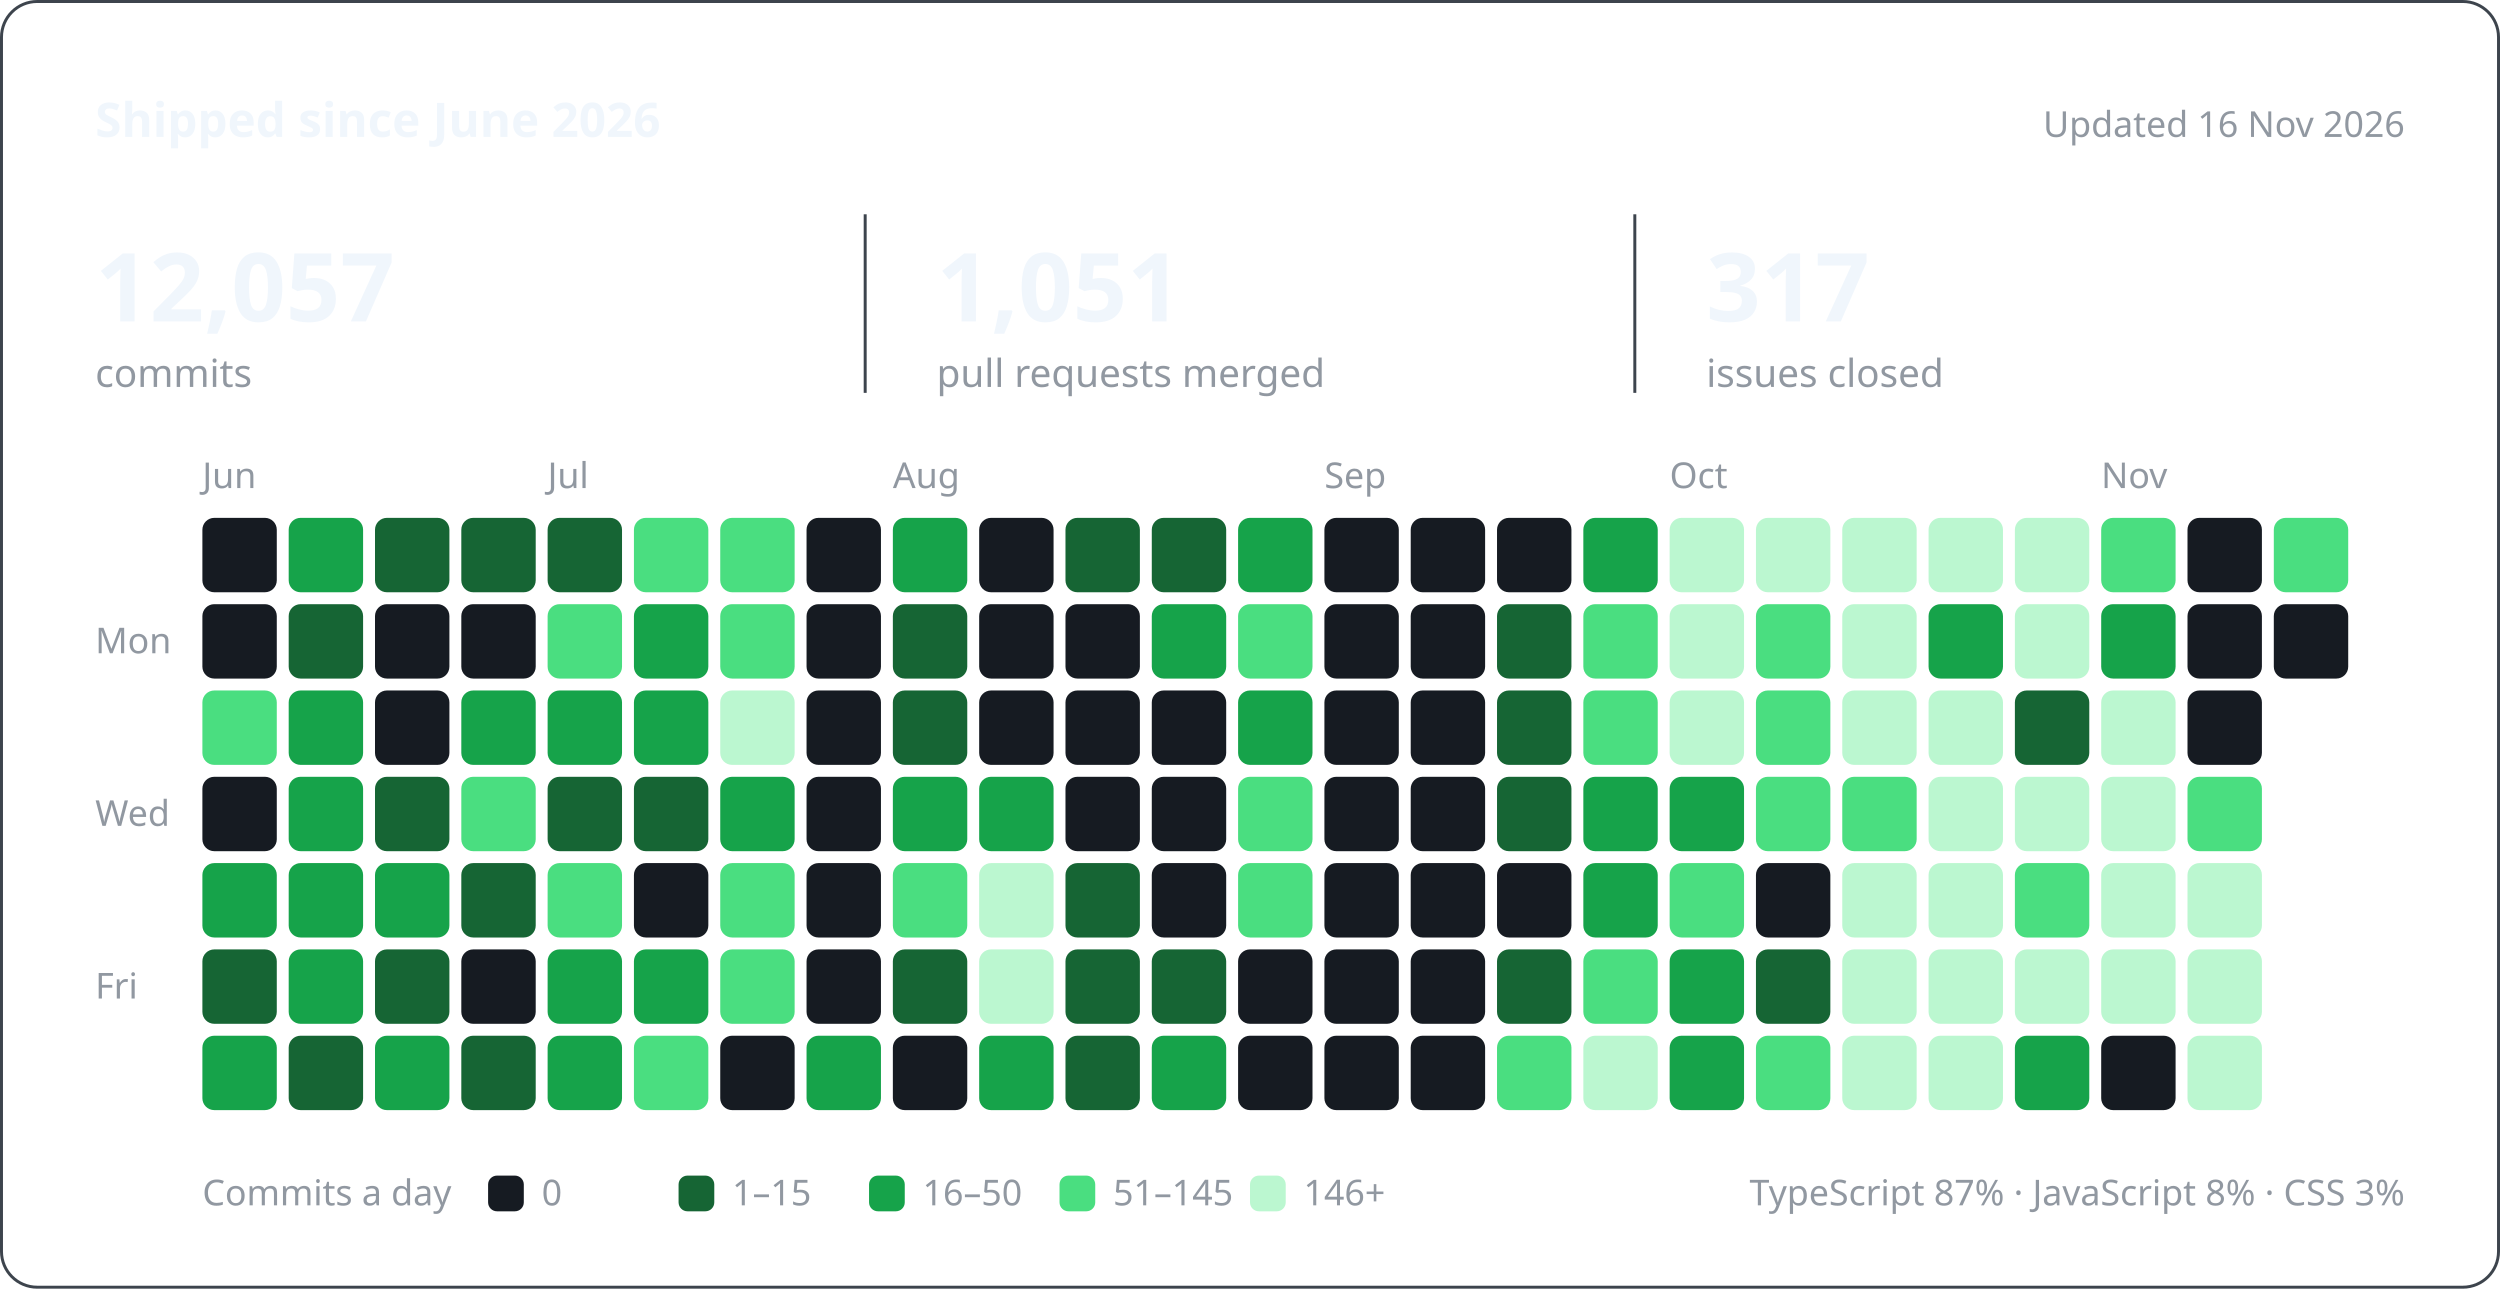
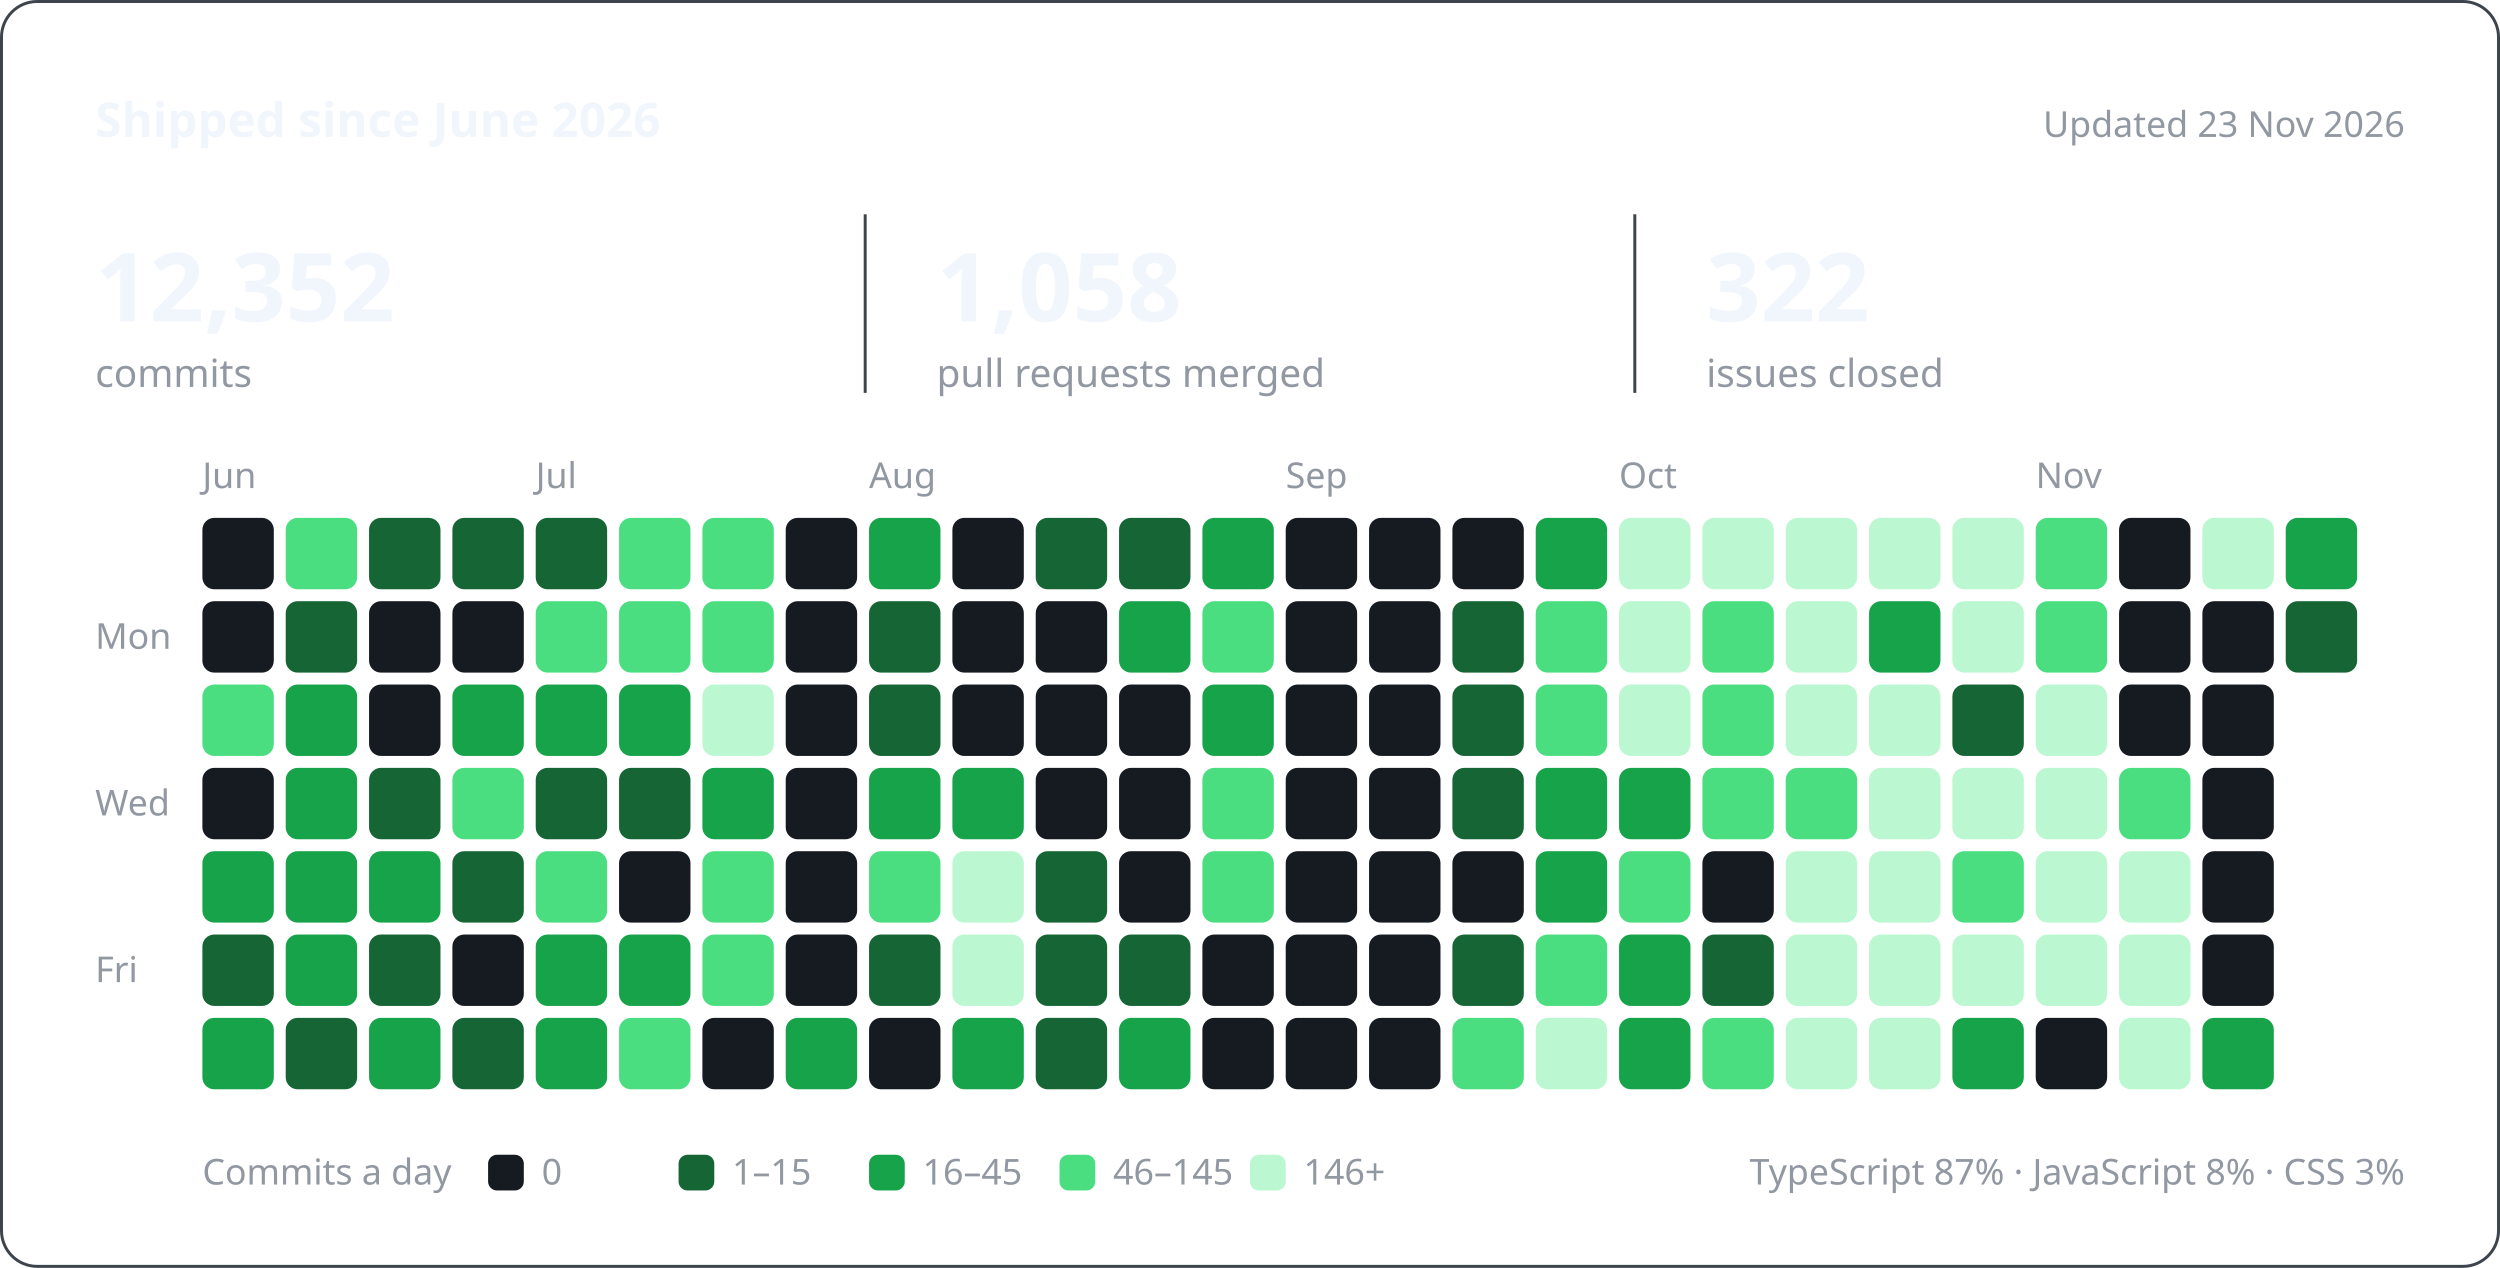
- <svg xmlns="http://www.w3.org/2000/svg" width="840" height="433" viewBox="0 0 840 433" role="img" aria-labelledby="title desc" font-family="-apple-system, BlinkMacSystemFont, 'Segoe UI', 'Noto Sans', Helvetica, Arial, sans-serif">
-   <rect x="0.5" y="0.5" width="839" height="432" rx="12" fill="none" stroke="#3d444d" />
+ <svg xmlns="http://www.w3.org/2000/svg" width="840" height="426" viewBox="0 0 840 426" role="img" aria-labelledby="title desc" font-family="-apple-system, BlinkMacSystemFont, 'Segoe UI', 'Noto Sans', Helvetica, Arial, sans-serif">
+   <rect x="0.5" y="0.5" width="839" height="425" rx="12" fill="none" stroke="#3d444d" />
  <text x="32" y="46" font-size="16" font-weight="600" fill="#f0f6fc">Shipped since June 2026</text>
-   <text x="808" y="46" font-size="12" text-anchor="end" fill="#9198a1">Updated 16 Nov 2026</text>
-   <text x="32.0" y="108" font-size="32" font-weight="600" fill="#f0f6fc">12,057</text>
+   <text x="808" y="46" font-size="12" text-anchor="end" fill="#9198a1">Updated 23 Nov 2026</text>
+   <text x="32.0" y="108" font-size="32" font-weight="600" fill="#f0f6fc">12,352</text>
  <text x="32.0" y="130" font-size="13" fill="#9198a1">commits</text>
  <line x1="290.7" y1="72" x2="290.7" y2="132" stroke="#3d444d" />
-   <text x="314.7" y="108" font-size="32" font-weight="600" fill="#f0f6fc">1,051</text>
+   <text x="314.7" y="108" font-size="32" font-weight="600" fill="#f0f6fc">1,058</text>
  <text x="314.7" y="130" font-size="13" fill="#9198a1">pull requests merged</text>
  <line x1="549.3" y1="72" x2="549.3" y2="132" stroke="#3d444d" />
-   <text x="573.3" y="108" font-size="32" font-weight="600" fill="#f0f6fc">317</text>
+   <text x="573.3" y="108" font-size="32" font-weight="600" fill="#f0f6fc">322</text>
  <text x="573.3" y="130" font-size="13" fill="#9198a1">issues closed</text>
  <text x="68" y="164" font-size="12" fill="#9198a1">Jun</text>
-   <rect x="68" y="174" width="25" height="25" rx="4" fill="#161b22" />
-   <rect x="68" y="203" width="25" height="25" rx="4" fill="#161b22" />
-   <rect x="68" y="232" width="25" height="25" rx="4" fill="#4ade80" />
-   <rect x="68" y="261" width="25" height="25" rx="4" fill="#161b22" />
-   <rect x="68" y="290" width="25" height="25" rx="4" fill="#16a34a" />
-   <rect x="68" y="319" width="25" height="25" rx="4" fill="#166534" />
-   <rect x="68" y="348" width="25" height="25" rx="4" fill="#16a34a" />
-   <rect x="97" y="174" width="25" height="25" rx="4" fill="#16a34a" />
-   <rect x="97" y="203" width="25" height="25" rx="4" fill="#166534" />
-   <rect x="97" y="232" width="25" height="25" rx="4" fill="#16a34a" />
-   <rect x="97" y="261" width="25" height="25" rx="4" fill="#16a34a" />
-   <rect x="97" y="290" width="25" height="25" rx="4" fill="#16a34a" />
-   <rect x="97" y="319" width="25" height="25" rx="4" fill="#16a34a" />
-   <rect x="97" y="348" width="25" height="25" rx="4" fill="#166534" />
-   <rect x="126" y="174" width="25" height="25" rx="4" fill="#166534" />
-   <rect x="126" y="203" width="25" height="25" rx="4" fill="#161b22" />
-   <rect x="126" y="232" width="25" height="25" rx="4" fill="#161b22" />
-   <rect x="126" y="261" width="25" height="25" rx="4" fill="#166534" />
-   <rect x="126" y="290" width="25" height="25" rx="4" fill="#16a34a" />
-   <rect x="126" y="319" width="25" height="25" rx="4" fill="#166534" />
-   <rect x="126" y="348" width="25" height="25" rx="4" fill="#16a34a" />
-   <rect x="155" y="174" width="25" height="25" rx="4" fill="#166534" />
-   <rect x="155" y="203" width="25" height="25" rx="4" fill="#161b22" />
-   <rect x="155" y="232" width="25" height="25" rx="4" fill="#16a34a" />
-   <rect x="155" y="261" width="25" height="25" rx="4" fill="#4ade80" />
-   <rect x="155" y="290" width="25" height="25" rx="4" fill="#166534" />
-   <rect x="155" y="319" width="25" height="25" rx="4" fill="#161b22" />
-   <rect x="155" y="348" width="25" height="25" rx="4" fill="#166534" />
-   <text x="184" y="164" font-size="12" fill="#9198a1">Jul</text>
-   <rect x="184" y="174" width="25" height="25" rx="4" fill="#166534" />
-   <rect x="184" y="203" width="25" height="25" rx="4" fill="#4ade80" />
-   <rect x="184" y="232" width="25" height="25" rx="4" fill="#16a34a" />
-   <rect x="184" y="261" width="25" height="25" rx="4" fill="#166534" />
-   <rect x="184" y="290" width="25" height="25" rx="4" fill="#4ade80" />
-   <rect x="184" y="319" width="25" height="25" rx="4" fill="#16a34a" />
-   <rect x="184" y="348" width="25" height="25" rx="4" fill="#16a34a" />
-   <rect x="213" y="174" width="25" height="25" rx="4" fill="#4ade80" />
-   <rect x="213" y="203" width="25" height="25" rx="4" fill="#16a34a" />
-   <rect x="213" y="232" width="25" height="25" rx="4" fill="#16a34a" />
-   <rect x="213" y="261" width="25" height="25" rx="4" fill="#166534" />
-   <rect x="213" y="290" width="25" height="25" rx="4" fill="#161b22" />
-   <rect x="213" y="319" width="25" height="25" rx="4" fill="#16a34a" />
-   <rect x="213" y="348" width="25" height="25" rx="4" fill="#4ade80" />
-   <rect x="242" y="174" width="25" height="25" rx="4" fill="#4ade80" />
-   <rect x="242" y="203" width="25" height="25" rx="4" fill="#4ade80" />
-   <rect x="242" y="232" width="25" height="25" rx="4" fill="#bbf7d0" />
-   <rect x="242" y="261" width="25" height="25" rx="4" fill="#16a34a" />
-   <rect x="242" y="290" width="25" height="25" rx="4" fill="#4ade80" />
-   <rect x="242" y="319" width="25" height="25" rx="4" fill="#4ade80" />
-   <rect x="242" y="348" width="25" height="25" rx="4" fill="#161b22" />
-   <rect x="271" y="174" width="25" height="25" rx="4" fill="#161b22" />
-   <rect x="271" y="203" width="25" height="25" rx="4" fill="#161b22" />
-   <rect x="271" y="232" width="25" height="25" rx="4" fill="#161b22" />
-   <rect x="271" y="261" width="25" height="25" rx="4" fill="#161b22" />
-   <rect x="271" y="290" width="25" height="25" rx="4" fill="#161b22" />
-   <rect x="271" y="319" width="25" height="25" rx="4" fill="#161b22" />
-   <rect x="271" y="348" width="25" height="25" rx="4" fill="#16a34a" />
-   <text x="300" y="164" font-size="12" fill="#9198a1">Aug</text>
-   <rect x="300" y="174" width="25" height="25" rx="4" fill="#16a34a" />
-   <rect x="300" y="203" width="25" height="25" rx="4" fill="#166534" />
-   <rect x="300" y="232" width="25" height="25" rx="4" fill="#166534" />
-   <rect x="300" y="261" width="25" height="25" rx="4" fill="#16a34a" />
-   <rect x="300" y="290" width="25" height="25" rx="4" fill="#4ade80" />
-   <rect x="300" y="319" width="25" height="25" rx="4" fill="#166534" />
-   <rect x="300" y="348" width="25" height="25" rx="4" fill="#161b22" />
-   <rect x="329" y="174" width="25" height="25" rx="4" fill="#161b22" />
-   <rect x="329" y="203" width="25" height="25" rx="4" fill="#161b22" />
-   <rect x="329" y="232" width="25" height="25" rx="4" fill="#161b22" />
-   <rect x="329" y="261" width="25" height="25" rx="4" fill="#16a34a" />
-   <rect x="329" y="290" width="25" height="25" rx="4" fill="#bbf7d0" />
-   <rect x="329" y="319" width="25" height="25" rx="4" fill="#bbf7d0" />
-   <rect x="329" y="348" width="25" height="25" rx="4" fill="#16a34a" />
-   <rect x="358" y="174" width="25" height="25" rx="4" fill="#166534" />
-   <rect x="358" y="203" width="25" height="25" rx="4" fill="#161b22" />
-   <rect x="358" y="232" width="25" height="25" rx="4" fill="#161b22" />
-   <rect x="358" y="261" width="25" height="25" rx="4" fill="#161b22" />
-   <rect x="358" y="290" width="25" height="25" rx="4" fill="#166534" />
-   <rect x="358" y="319" width="25" height="25" rx="4" fill="#166534" />
-   <rect x="358" y="348" width="25" height="25" rx="4" fill="#166534" />
-   <rect x="387" y="174" width="25" height="25" rx="4" fill="#166534" />
-   <rect x="387" y="203" width="25" height="25" rx="4" fill="#16a34a" />
-   <rect x="387" y="232" width="25" height="25" rx="4" fill="#161b22" />
-   <rect x="387" y="261" width="25" height="25" rx="4" fill="#161b22" />
-   <rect x="387" y="290" width="25" height="25" rx="4" fill="#161b22" />
-   <rect x="387" y="319" width="25" height="25" rx="4" fill="#166534" />
-   <rect x="387" y="348" width="25" height="25" rx="4" fill="#16a34a" />
-   <rect x="416" y="174" width="25" height="25" rx="4" fill="#16a34a" />
-   <rect x="416" y="203" width="25" height="25" rx="4" fill="#4ade80" />
-   <rect x="416" y="232" width="25" height="25" rx="4" fill="#16a34a" />
-   <rect x="416" y="261" width="25" height="25" rx="4" fill="#4ade80" />
-   <rect x="416" y="290" width="25" height="25" rx="4" fill="#4ade80" />
-   <rect x="416" y="319" width="25" height="25" rx="4" fill="#161b22" />
-   <rect x="416" y="348" width="25" height="25" rx="4" fill="#161b22" />
-   <text x="445" y="164" font-size="12" fill="#9198a1">Sep</text>
-   <rect x="445" y="174" width="25" height="25" rx="4" fill="#161b22" />
-   <rect x="445" y="203" width="25" height="25" rx="4" fill="#161b22" />
-   <rect x="445" y="232" width="25" height="25" rx="4" fill="#161b22" />
-   <rect x="445" y="261" width="25" height="25" rx="4" fill="#161b22" />
-   <rect x="445" y="290" width="25" height="25" rx="4" fill="#161b22" />
-   <rect x="445" y="319" width="25" height="25" rx="4" fill="#161b22" />
-   <rect x="445" y="348" width="25" height="25" rx="4" fill="#161b22" />
-   <rect x="474" y="174" width="25" height="25" rx="4" fill="#161b22" />
-   <rect x="474" y="203" width="25" height="25" rx="4" fill="#161b22" />
-   <rect x="474" y="232" width="25" height="25" rx="4" fill="#161b22" />
-   <rect x="474" y="261" width="25" height="25" rx="4" fill="#161b22" />
-   <rect x="474" y="290" width="25" height="25" rx="4" fill="#161b22" />
-   <rect x="474" y="319" width="25" height="25" rx="4" fill="#161b22" />
-   <rect x="474" y="348" width="25" height="25" rx="4" fill="#161b22" />
-   <rect x="503" y="174" width="25" height="25" rx="4" fill="#161b22" />
-   <rect x="503" y="203" width="25" height="25" rx="4" fill="#166534" />
-   <rect x="503" y="232" width="25" height="25" rx="4" fill="#166534" />
-   <rect x="503" y="261" width="25" height="25" rx="4" fill="#166534" />
-   <rect x="503" y="290" width="25" height="25" rx="4" fill="#161b22" />
-   <rect x="503" y="319" width="25" height="25" rx="4" fill="#166534" />
-   <rect x="503" y="348" width="25" height="25" rx="4" fill="#4ade80" />
-   <rect x="532" y="174" width="25" height="25" rx="4" fill="#16a34a" />
-   <rect x="532" y="203" width="25" height="25" rx="4" fill="#4ade80" />
-   <rect x="532" y="232" width="25" height="25" rx="4" fill="#4ade80" />
-   <rect x="532" y="261" width="25" height="25" rx="4" fill="#16a34a" />
-   <rect x="532" y="290" width="25" height="25" rx="4" fill="#16a34a" />
-   <rect x="532" y="319" width="25" height="25" rx="4" fill="#4ade80" />
-   <rect x="532" y="348" width="25" height="25" rx="4" fill="#bbf7d0" />
-   <text x="561" y="164" font-size="12" fill="#9198a1">Oct</text>
-   <rect x="561" y="174" width="25" height="25" rx="4" fill="#bbf7d0" />
-   <rect x="561" y="203" width="25" height="25" rx="4" fill="#bbf7d0" />
-   <rect x="561" y="232" width="25" height="25" rx="4" fill="#bbf7d0" />
-   <rect x="561" y="261" width="25" height="25" rx="4" fill="#16a34a" />
-   <rect x="561" y="290" width="25" height="25" rx="4" fill="#4ade80" />
-   <rect x="561" y="319" width="25" height="25" rx="4" fill="#16a34a" />
-   <rect x="561" y="348" width="25" height="25" rx="4" fill="#16a34a" />
-   <rect x="590" y="174" width="25" height="25" rx="4" fill="#bbf7d0" />
-   <rect x="590" y="203" width="25" height="25" rx="4" fill="#4ade80" />
-   <rect x="590" y="232" width="25" height="25" rx="4" fill="#4ade80" />
-   <rect x="590" y="261" width="25" height="25" rx="4" fill="#4ade80" />
-   <rect x="590" y="290" width="25" height="25" rx="4" fill="#161b22" />
-   <rect x="590" y="319" width="25" height="25" rx="4" fill="#166534" />
-   <rect x="590" y="348" width="25" height="25" rx="4" fill="#4ade80" />
-   <rect x="619" y="174" width="25" height="25" rx="4" fill="#bbf7d0" />
-   <rect x="619" y="203" width="25" height="25" rx="4" fill="#bbf7d0" />
-   <rect x="619" y="232" width="25" height="25" rx="4" fill="#bbf7d0" />
-   <rect x="619" y="261" width="25" height="25" rx="4" fill="#4ade80" />
-   <rect x="619" y="290" width="25" height="25" rx="4" fill="#bbf7d0" />
-   <rect x="619" y="319" width="25" height="25" rx="4" fill="#bbf7d0" />
-   <rect x="619" y="348" width="25" height="25" rx="4" fill="#bbf7d0" />
-   <rect x="648" y="174" width="25" height="25" rx="4" fill="#bbf7d0" />
-   <rect x="648" y="203" width="25" height="25" rx="4" fill="#16a34a" />
-   <rect x="648" y="232" width="25" height="25" rx="4" fill="#bbf7d0" />
-   <rect x="648" y="261" width="25" height="25" rx="4" fill="#bbf7d0" />
-   <rect x="648" y="290" width="25" height="25" rx="4" fill="#bbf7d0" />
-   <rect x="648" y="319" width="25" height="25" rx="4" fill="#bbf7d0" />
-   <rect x="648" y="348" width="25" height="25" rx="4" fill="#bbf7d0" />
-   <rect x="677" y="174" width="25" height="25" rx="4" fill="#bbf7d0" />
-   <rect x="677" y="203" width="25" height="25" rx="4" fill="#bbf7d0" />
-   <rect x="677" y="232" width="25" height="25" rx="4" fill="#166534" />
-   <rect x="677" y="261" width="25" height="25" rx="4" fill="#bbf7d0" />
-   <rect x="677" y="290" width="25" height="25" rx="4" fill="#4ade80" />
-   <rect x="677" y="319" width="25" height="25" rx="4" fill="#bbf7d0" />
-   <rect x="677" y="348" width="25" height="25" rx="4" fill="#16a34a" />
-   <text x="706" y="164" font-size="12" fill="#9198a1">Nov</text>
-   <rect x="706" y="174" width="25" height="25" rx="4" fill="#4ade80" />
-   <rect x="706" y="203" width="25" height="25" rx="4" fill="#16a34a" />
-   <rect x="706" y="232" width="25" height="25" rx="4" fill="#bbf7d0" />
-   <rect x="706" y="261" width="25" height="25" rx="4" fill="#bbf7d0" />
-   <rect x="706" y="290" width="25" height="25" rx="4" fill="#bbf7d0" />
-   <rect x="706" y="319" width="25" height="25" rx="4" fill="#bbf7d0" />
-   <rect x="706" y="348" width="25" height="25" rx="4" fill="#161b22" />
-   <rect x="735" y="174" width="25" height="25" rx="4" fill="#161b22" />
-   <rect x="735" y="203" width="25" height="25" rx="4" fill="#161b22" />
-   <rect x="735" y="232" width="25" height="25" rx="4" fill="#161b22" />
-   <rect x="735" y="261" width="25" height="25" rx="4" fill="#4ade80" />
-   <rect x="735" y="290" width="25" height="25" rx="4" fill="#bbf7d0" />
-   <rect x="735" y="319" width="25" height="25" rx="4" fill="#bbf7d0" />
-   <rect x="735" y="348" width="25" height="25" rx="4" fill="#bbf7d0" />
-   <rect x="764" y="174" width="25" height="25" rx="4" fill="#4ade80" />
-   <rect x="764" y="203" width="25" height="25" rx="4" fill="#161b22" />
-   <text x="32" y="219.5" font-size="12" fill="#9198a1">Mon</text>
-   <text x="32" y="277.5" font-size="12" fill="#9198a1">Wed</text>
-   <text x="32" y="335.5" font-size="12" fill="#9198a1">Fri</text>
-   <text x="68" y="405" font-size="12" fill="#9198a1">Commits a day</text>
-   <rect x="164" y="395" width="12" height="12" rx="3" fill="#161b22" />
-   <text x="182" y="405" font-size="12" fill="#9198a1">0</text>
-   <rect x="228" y="395" width="12" height="12" rx="3" fill="#166534" />
-   <text x="246" y="405" font-size="12" fill="#9198a1">1–15</text>
-   <rect x="292" y="395" width="12" height="12" rx="3" fill="#16a34a" />
-   <text x="310" y="405" font-size="12" fill="#9198a1">16–50</text>
-   <rect x="356" y="395" width="12" height="12" rx="3" fill="#4ade80" />
-   <text x="374" y="405" font-size="12" fill="#9198a1">51–145</text>
-   <rect x="420" y="395" width="12" height="12" rx="3" fill="#bbf7d0" />
-   <text x="438" y="405" font-size="12" fill="#9198a1">146+</text>
-   <text x="808" y="405" font-size="12" text-anchor="end" fill="#9198a1">TypeScript 87% · JavaScript 8% · CSS 3%</text>
+   <rect x="68" y="174" width="24" height="24" rx="4" fill="#161b22" />
+   <rect x="68" y="202" width="24" height="24" rx="4" fill="#161b22" />
+   <rect x="68" y="230" width="24" height="24" rx="4" fill="#4ade80" />
+   <rect x="68" y="258" width="24" height="24" rx="4" fill="#161b22" />
+   <rect x="68" y="286" width="24" height="24" rx="4" fill="#16a34a" />
+   <rect x="68" y="314" width="24" height="24" rx="4" fill="#166534" />
+   <rect x="68" y="342" width="24" height="24" rx="4" fill="#16a34a" />
+   <rect x="96" y="174" width="24" height="24" rx="4" fill="#4ade80" />
+   <rect x="96" y="202" width="24" height="24" rx="4" fill="#166534" />
+   <rect x="96" y="230" width="24" height="24" rx="4" fill="#16a34a" />
+   <rect x="96" y="258" width="24" height="24" rx="4" fill="#16a34a" />
+   <rect x="96" y="286" width="24" height="24" rx="4" fill="#16a34a" />
+   <rect x="96" y="314" width="24" height="24" rx="4" fill="#16a34a" />
+   <rect x="96" y="342" width="24" height="24" rx="4" fill="#166534" />
+   <rect x="124" y="174" width="24" height="24" rx="4" fill="#166534" />
+   <rect x="124" y="202" width="24" height="24" rx="4" fill="#161b22" />
+   <rect x="124" y="230" width="24" height="24" rx="4" fill="#161b22" />
+   <rect x="124" y="258" width="24" height="24" rx="4" fill="#166534" />
+   <rect x="124" y="286" width="24" height="24" rx="4" fill="#16a34a" />
+   <rect x="124" y="314" width="24" height="24" rx="4" fill="#166534" />
+   <rect x="124" y="342" width="24" height="24" rx="4" fill="#16a34a" />
+   <rect x="152" y="174" width="24" height="24" rx="4" fill="#166534" />
+   <rect x="152" y="202" width="24" height="24" rx="4" fill="#161b22" />
+   <rect x="152" y="230" width="24" height="24" rx="4" fill="#16a34a" />
+   <rect x="152" y="258" width="24" height="24" rx="4" fill="#4ade80" />
+   <rect x="152" y="286" width="24" height="24" rx="4" fill="#166534" />
+   <rect x="152" y="314" width="24" height="24" rx="4" fill="#161b22" />
+   <rect x="152" y="342" width="24" height="24" rx="4" fill="#166534" />
+   <text x="180" y="164" font-size="12" fill="#9198a1">Jul</text>
+   <rect x="180" y="174" width="24" height="24" rx="4" fill="#166534" />
+   <rect x="180" y="202" width="24" height="24" rx="4" fill="#4ade80" />
+   <rect x="180" y="230" width="24" height="24" rx="4" fill="#16a34a" />
+   <rect x="180" y="258" width="24" height="24" rx="4" fill="#166534" />
+   <rect x="180" y="286" width="24" height="24" rx="4" fill="#4ade80" />
+   <rect x="180" y="314" width="24" height="24" rx="4" fill="#16a34a" />
+   <rect x="180" y="342" width="24" height="24" rx="4" fill="#16a34a" />
+   <rect x="208" y="174" width="24" height="24" rx="4" fill="#4ade80" />
+   <rect x="208" y="202" width="24" height="24" rx="4" fill="#4ade80" />
+   <rect x="208" y="230" width="24" height="24" rx="4" fill="#16a34a" />
+   <rect x="208" y="258" width="24" height="24" rx="4" fill="#166534" />
+   <rect x="208" y="286" width="24" height="24" rx="4" fill="#161b22" />
+   <rect x="208" y="314" width="24" height="24" rx="4" fill="#16a34a" />
+   <rect x="208" y="342" width="24" height="24" rx="4" fill="#4ade80" />
+   <rect x="236" y="174" width="24" height="24" rx="4" fill="#4ade80" />
+   <rect x="236" y="202" width="24" height="24" rx="4" fill="#4ade80" />
+   <rect x="236" y="230" width="24" height="24" rx="4" fill="#bbf7d0" />
+   <rect x="236" y="258" width="24" height="24" rx="4" fill="#16a34a" />
+   <rect x="236" y="286" width="24" height="24" rx="4" fill="#4ade80" />
+   <rect x="236" y="314" width="24" height="24" rx="4" fill="#4ade80" />
+   <rect x="236" y="342" width="24" height="24" rx="4" fill="#161b22" />
+   <rect x="264" y="174" width="24" height="24" rx="4" fill="#161b22" />
+   <rect x="264" y="202" width="24" height="24" rx="4" fill="#161b22" />
+   <rect x="264" y="230" width="24" height="24" rx="4" fill="#161b22" />
+   <rect x="264" y="258" width="24" height="24" rx="4" fill="#161b22" />
+   <rect x="264" y="286" width="24" height="24" rx="4" fill="#161b22" />
+   <rect x="264" y="314" width="24" height="24" rx="4" fill="#161b22" />
+   <rect x="264" y="342" width="24" height="24" rx="4" fill="#16a34a" />
+   <text x="292" y="164" font-size="12" fill="#9198a1">Aug</text>
+   <rect x="292" y="174" width="24" height="24" rx="4" fill="#16a34a" />
+   <rect x="292" y="202" width="24" height="24" rx="4" fill="#166534" />
+   <rect x="292" y="230" width="24" height="24" rx="4" fill="#166534" />
+   <rect x="292" y="258" width="24" height="24" rx="4" fill="#16a34a" />
+   <rect x="292" y="286" width="24" height="24" rx="4" fill="#4ade80" />
+   <rect x="292" y="314" width="24" height="24" rx="4" fill="#166534" />
+   <rect x="292" y="342" width="24" height="24" rx="4" fill="#161b22" />
+   <rect x="320" y="174" width="24" height="24" rx="4" fill="#161b22" />
+   <rect x="320" y="202" width="24" height="24" rx="4" fill="#161b22" />
+   <rect x="320" y="230" width="24" height="24" rx="4" fill="#161b22" />
+   <rect x="320" y="258" width="24" height="24" rx="4" fill="#16a34a" />
+   <rect x="320" y="286" width="24" height="24" rx="4" fill="#bbf7d0" />
+   <rect x="320" y="314" width="24" height="24" rx="4" fill="#bbf7d0" />
+   <rect x="320" y="342" width="24" height="24" rx="4" fill="#16a34a" />
+   <rect x="348" y="174" width="24" height="24" rx="4" fill="#166534" />
+   <rect x="348" y="202" width="24" height="24" rx="4" fill="#161b22" />
+   <rect x="348" y="230" width="24" height="24" rx="4" fill="#161b22" />
+   <rect x="348" y="258" width="24" height="24" rx="4" fill="#161b22" />
+   <rect x="348" y="286" width="24" height="24" rx="4" fill="#166534" />
+   <rect x="348" y="314" width="24" height="24" rx="4" fill="#166534" />
+   <rect x="348" y="342" width="24" height="24" rx="4" fill="#166534" />
+   <rect x="376" y="174" width="24" height="24" rx="4" fill="#166534" />
+   <rect x="376" y="202" width="24" height="24" rx="4" fill="#16a34a" />
+   <rect x="376" y="230" width="24" height="24" rx="4" fill="#161b22" />
+   <rect x="376" y="258" width="24" height="24" rx="4" fill="#161b22" />
+   <rect x="376" y="286" width="24" height="24" rx="4" fill="#161b22" />
+   <rect x="376" y="314" width="24" height="24" rx="4" fill="#166534" />
+   <rect x="376" y="342" width="24" height="24" rx="4" fill="#16a34a" />
+   <rect x="404" y="174" width="24" height="24" rx="4" fill="#16a34a" />
+   <rect x="404" y="202" width="24" height="24" rx="4" fill="#4ade80" />
+   <rect x="404" y="230" width="24" height="24" rx="4" fill="#16a34a" />
+   <rect x="404" y="258" width="24" height="24" rx="4" fill="#4ade80" />
+   <rect x="404" y="286" width="24" height="24" rx="4" fill="#4ade80" />
+   <rect x="404" y="314" width="24" height="24" rx="4" fill="#161b22" />
+   <rect x="404" y="342" width="24" height="24" rx="4" fill="#161b22" />
+   <text x="432" y="164" font-size="12" fill="#9198a1">Sep</text>
+   <rect x="432" y="174" width="24" height="24" rx="4" fill="#161b22" />
+   <rect x="432" y="202" width="24" height="24" rx="4" fill="#161b22" />
+   <rect x="432" y="230" width="24" height="24" rx="4" fill="#161b22" />
+   <rect x="432" y="258" width="24" height="24" rx="4" fill="#161b22" />
+   <rect x="432" y="286" width="24" height="24" rx="4" fill="#161b22" />
+   <rect x="432" y="314" width="24" height="24" rx="4" fill="#161b22" />
+   <rect x="432" y="342" width="24" height="24" rx="4" fill="#161b22" />
+   <rect x="460" y="174" width="24" height="24" rx="4" fill="#161b22" />
+   <rect x="460" y="202" width="24" height="24" rx="4" fill="#161b22" />
+   <rect x="460" y="230" width="24" height="24" rx="4" fill="#161b22" />
+   <rect x="460" y="258" width="24" height="24" rx="4" fill="#161b22" />
+   <rect x="460" y="286" width="24" height="24" rx="4" fill="#161b22" />
+   <rect x="460" y="314" width="24" height="24" rx="4" fill="#161b22" />
+   <rect x="460" y="342" width="24" height="24" rx="4" fill="#161b22" />
+   <rect x="488" y="174" width="24" height="24" rx="4" fill="#161b22" />
+   <rect x="488" y="202" width="24" height="24" rx="4" fill="#166534" />
+   <rect x="488" y="230" width="24" height="24" rx="4" fill="#166534" />
+   <rect x="488" y="258" width="24" height="24" rx="4" fill="#166534" />
+   <rect x="488" y="286" width="24" height="24" rx="4" fill="#161b22" />
+   <rect x="488" y="314" width="24" height="24" rx="4" fill="#166534" />
+   <rect x="488" y="342" width="24" height="24" rx="4" fill="#4ade80" />
+   <rect x="516" y="174" width="24" height="24" rx="4" fill="#16a34a" />
+   <rect x="516" y="202" width="24" height="24" rx="4" fill="#4ade80" />
+   <rect x="516" y="230" width="24" height="24" rx="4" fill="#4ade80" />
+   <rect x="516" y="258" width="24" height="24" rx="4" fill="#16a34a" />
+   <rect x="516" y="286" width="24" height="24" rx="4" fill="#16a34a" />
+   <rect x="516" y="314" width="24" height="24" rx="4" fill="#4ade80" />
+   <rect x="516" y="342" width="24" height="24" rx="4" fill="#bbf7d0" />
+   <text x="544" y="164" font-size="12" fill="#9198a1">Oct</text>
+   <rect x="544" y="174" width="24" height="24" rx="4" fill="#bbf7d0" />
+   <rect x="544" y="202" width="24" height="24" rx="4" fill="#bbf7d0" />
+   <rect x="544" y="230" width="24" height="24" rx="4" fill="#bbf7d0" />
+   <rect x="544" y="258" width="24" height="24" rx="4" fill="#16a34a" />
+   <rect x="544" y="286" width="24" height="24" rx="4" fill="#4ade80" />
+   <rect x="544" y="314" width="24" height="24" rx="4" fill="#16a34a" />
+   <rect x="544" y="342" width="24" height="24" rx="4" fill="#16a34a" />
+   <rect x="572" y="174" width="24" height="24" rx="4" fill="#bbf7d0" />
+   <rect x="572" y="202" width="24" height="24" rx="4" fill="#4ade80" />
+   <rect x="572" y="230" width="24" height="24" rx="4" fill="#4ade80" />
+   <rect x="572" y="258" width="24" height="24" rx="4" fill="#4ade80" />
+   <rect x="572" y="286" width="24" height="24" rx="4" fill="#161b22" />
+   <rect x="572" y="314" width="24" height="24" rx="4" fill="#166534" />
+   <rect x="572" y="342" width="24" height="24" rx="4" fill="#4ade80" />
+   <rect x="600" y="174" width="24" height="24" rx="4" fill="#bbf7d0" />
+   <rect x="600" y="202" width="24" height="24" rx="4" fill="#bbf7d0" />
+   <rect x="600" y="230" width="24" height="24" rx="4" fill="#bbf7d0" />
+   <rect x="600" y="258" width="24" height="24" rx="4" fill="#4ade80" />
+   <rect x="600" y="286" width="24" height="24" rx="4" fill="#bbf7d0" />
+   <rect x="600" y="314" width="24" height="24" rx="4" fill="#bbf7d0" />
+   <rect x="600" y="342" width="24" height="24" rx="4" fill="#bbf7d0" />
+   <rect x="628" y="174" width="24" height="24" rx="4" fill="#bbf7d0" />
+   <rect x="628" y="202" width="24" height="24" rx="4" fill="#16a34a" />
+   <rect x="628" y="230" width="24" height="24" rx="4" fill="#bbf7d0" />
+   <rect x="628" y="258" width="24" height="24" rx="4" fill="#bbf7d0" />
+   <rect x="628" y="286" width="24" height="24" rx="4" fill="#bbf7d0" />
+   <rect x="628" y="314" width="24" height="24" rx="4" fill="#bbf7d0" />
+   <rect x="628" y="342" width="24" height="24" rx="4" fill="#bbf7d0" />
+   <rect x="656" y="174" width="24" height="24" rx="4" fill="#bbf7d0" />
+   <rect x="656" y="202" width="24" height="24" rx="4" fill="#bbf7d0" />
+   <rect x="656" y="230" width="24" height="24" rx="4" fill="#166534" />
+   <rect x="656" y="258" width="24" height="24" rx="4" fill="#bbf7d0" />
+   <rect x="656" y="286" width="24" height="24" rx="4" fill="#4ade80" />
+   <rect x="656" y="314" width="24" height="24" rx="4" fill="#bbf7d0" />
+   <rect x="656" y="342" width="24" height="24" rx="4" fill="#16a34a" />
+   <text x="684" y="164" font-size="12" fill="#9198a1">Nov</text>
+   <rect x="684" y="174" width="24" height="24" rx="4" fill="#4ade80" />
+   <rect x="684" y="202" width="24" height="24" rx="4" fill="#4ade80" />
+   <rect x="684" y="230" width="24" height="24" rx="4" fill="#bbf7d0" />
+   <rect x="684" y="258" width="24" height="24" rx="4" fill="#bbf7d0" />
+   <rect x="684" y="286" width="24" height="24" rx="4" fill="#bbf7d0" />
+   <rect x="684" y="314" width="24" height="24" rx="4" fill="#bbf7d0" />
+   <rect x="684" y="342" width="24" height="24" rx="4" fill="#161b22" />
+   <rect x="712" y="174" width="24" height="24" rx="4" fill="#161b22" />
+   <rect x="712" y="202" width="24" height="24" rx="4" fill="#161b22" />
+   <rect x="712" y="230" width="24" height="24" rx="4" fill="#161b22" />
+   <rect x="712" y="258" width="24" height="24" rx="4" fill="#4ade80" />
+   <rect x="712" y="286" width="24" height="24" rx="4" fill="#bbf7d0" />
+   <rect x="712" y="314" width="24" height="24" rx="4" fill="#bbf7d0" />
+   <rect x="712" y="342" width="24" height="24" rx="4" fill="#bbf7d0" />
+   <rect x="740" y="174" width="24" height="24" rx="4" fill="#bbf7d0" />
+   <rect x="740" y="202" width="24" height="24" rx="4" fill="#161b22" />
+   <rect x="740" y="230" width="24" height="24" rx="4" fill="#161b22" />
+   <rect x="740" y="258" width="24" height="24" rx="4" fill="#161b22" />
+   <rect x="740" y="286" width="24" height="24" rx="4" fill="#161b22" />
+   <rect x="740" y="314" width="24" height="24" rx="4" fill="#161b22" />
+   <rect x="740" y="342" width="24" height="24" rx="4" fill="#16a34a" />
+   <rect x="768" y="174" width="24" height="24" rx="4" fill="#16a34a" />
+   <rect x="768" y="202" width="24" height="24" rx="4" fill="#166534" />
+   <text x="32" y="218.0" font-size="12" fill="#9198a1">Mon</text>
+   <text x="32" y="274.0" font-size="12" fill="#9198a1">Wed</text>
+   <text x="32" y="330.0" font-size="12" fill="#9198a1">Fri</text>
+   <text x="68" y="398" font-size="12" fill="#9198a1">Commits a day</text>
+   <rect x="164" y="388" width="12" height="12" rx="3" fill="#161b22" />
+   <text x="182" y="398" font-size="12" fill="#9198a1">0</text>
+   <rect x="228" y="388" width="12" height="12" rx="3" fill="#166534" />
+   <text x="246" y="398" font-size="12" fill="#9198a1">1–15</text>
+   <rect x="292" y="388" width="12" height="12" rx="3" fill="#16a34a" />
+   <text x="310" y="398" font-size="12" fill="#9198a1">16–45</text>
+   <rect x="356" y="388" width="12" height="12" rx="3" fill="#4ade80" />
+   <text x="374" y="398" font-size="12" fill="#9198a1">46–145</text>
+   <rect x="420" y="388" width="12" height="12" rx="3" fill="#bbf7d0" />
+   <text x="438" y="398" font-size="12" fill="#9198a1">146+</text>
+   <text x="808" y="398" font-size="12" text-anchor="end" fill="#9198a1">TypeScript 87% · JavaScript 8% · CSS 3%</text>
</svg>
